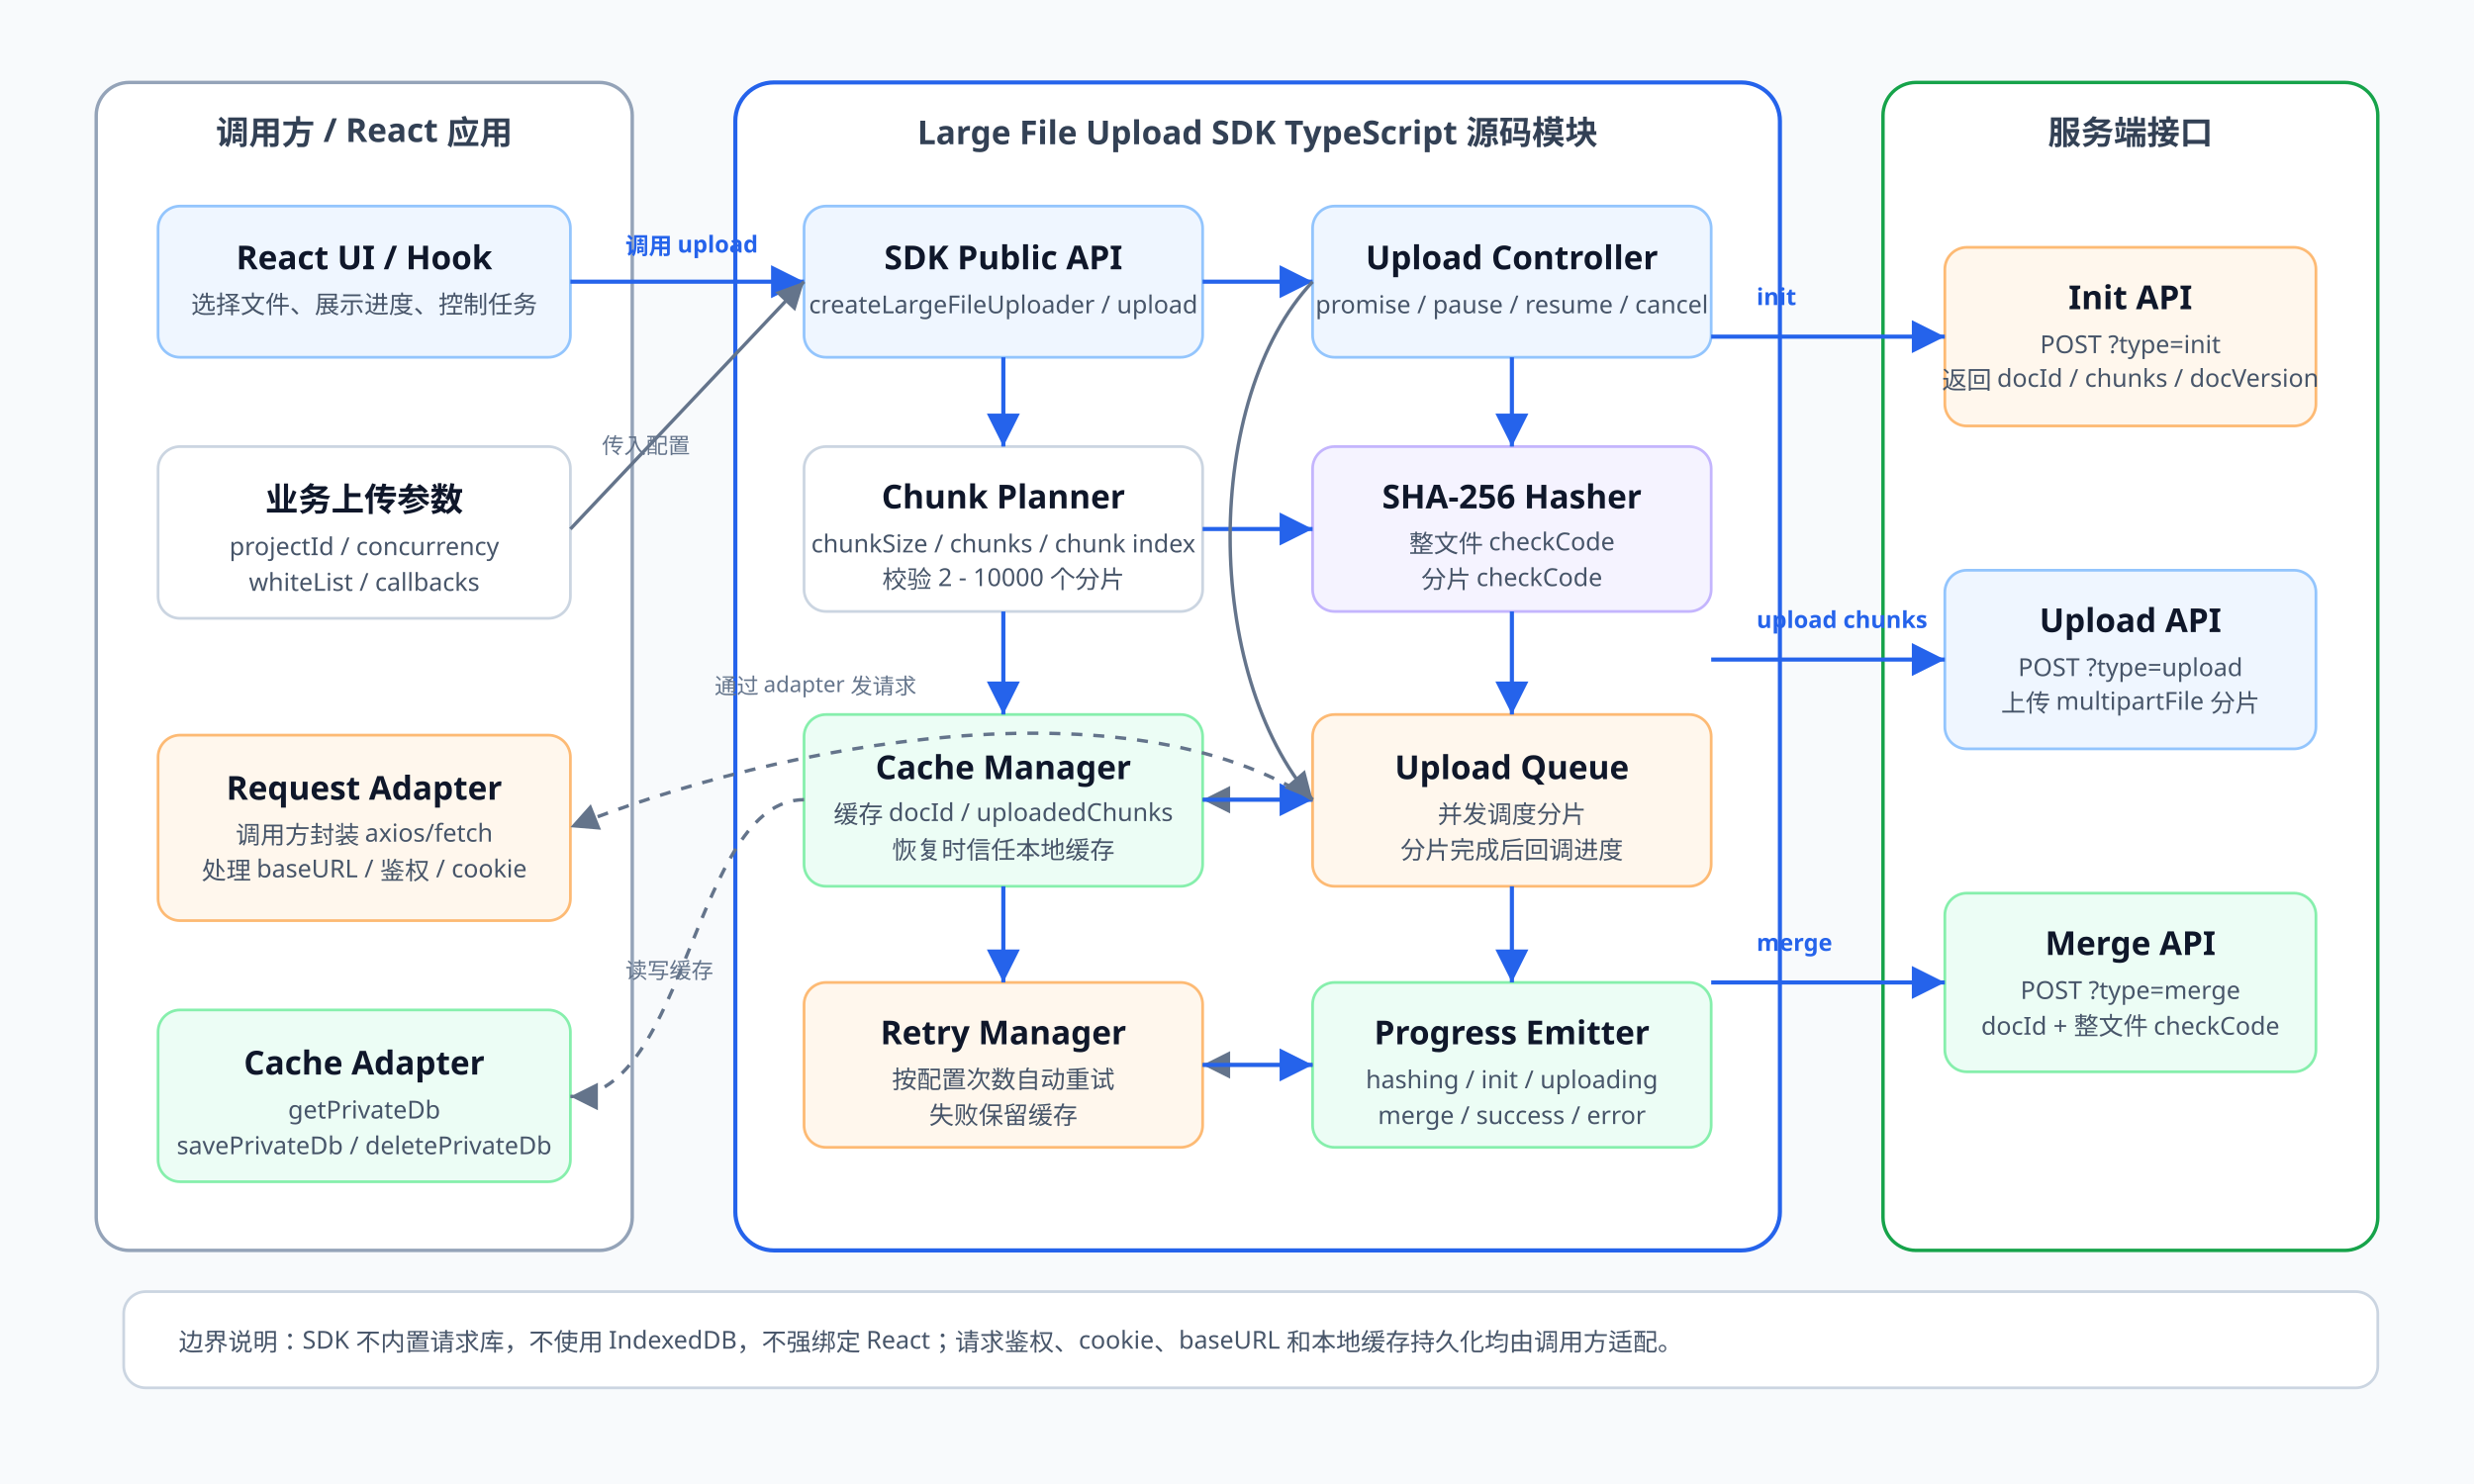
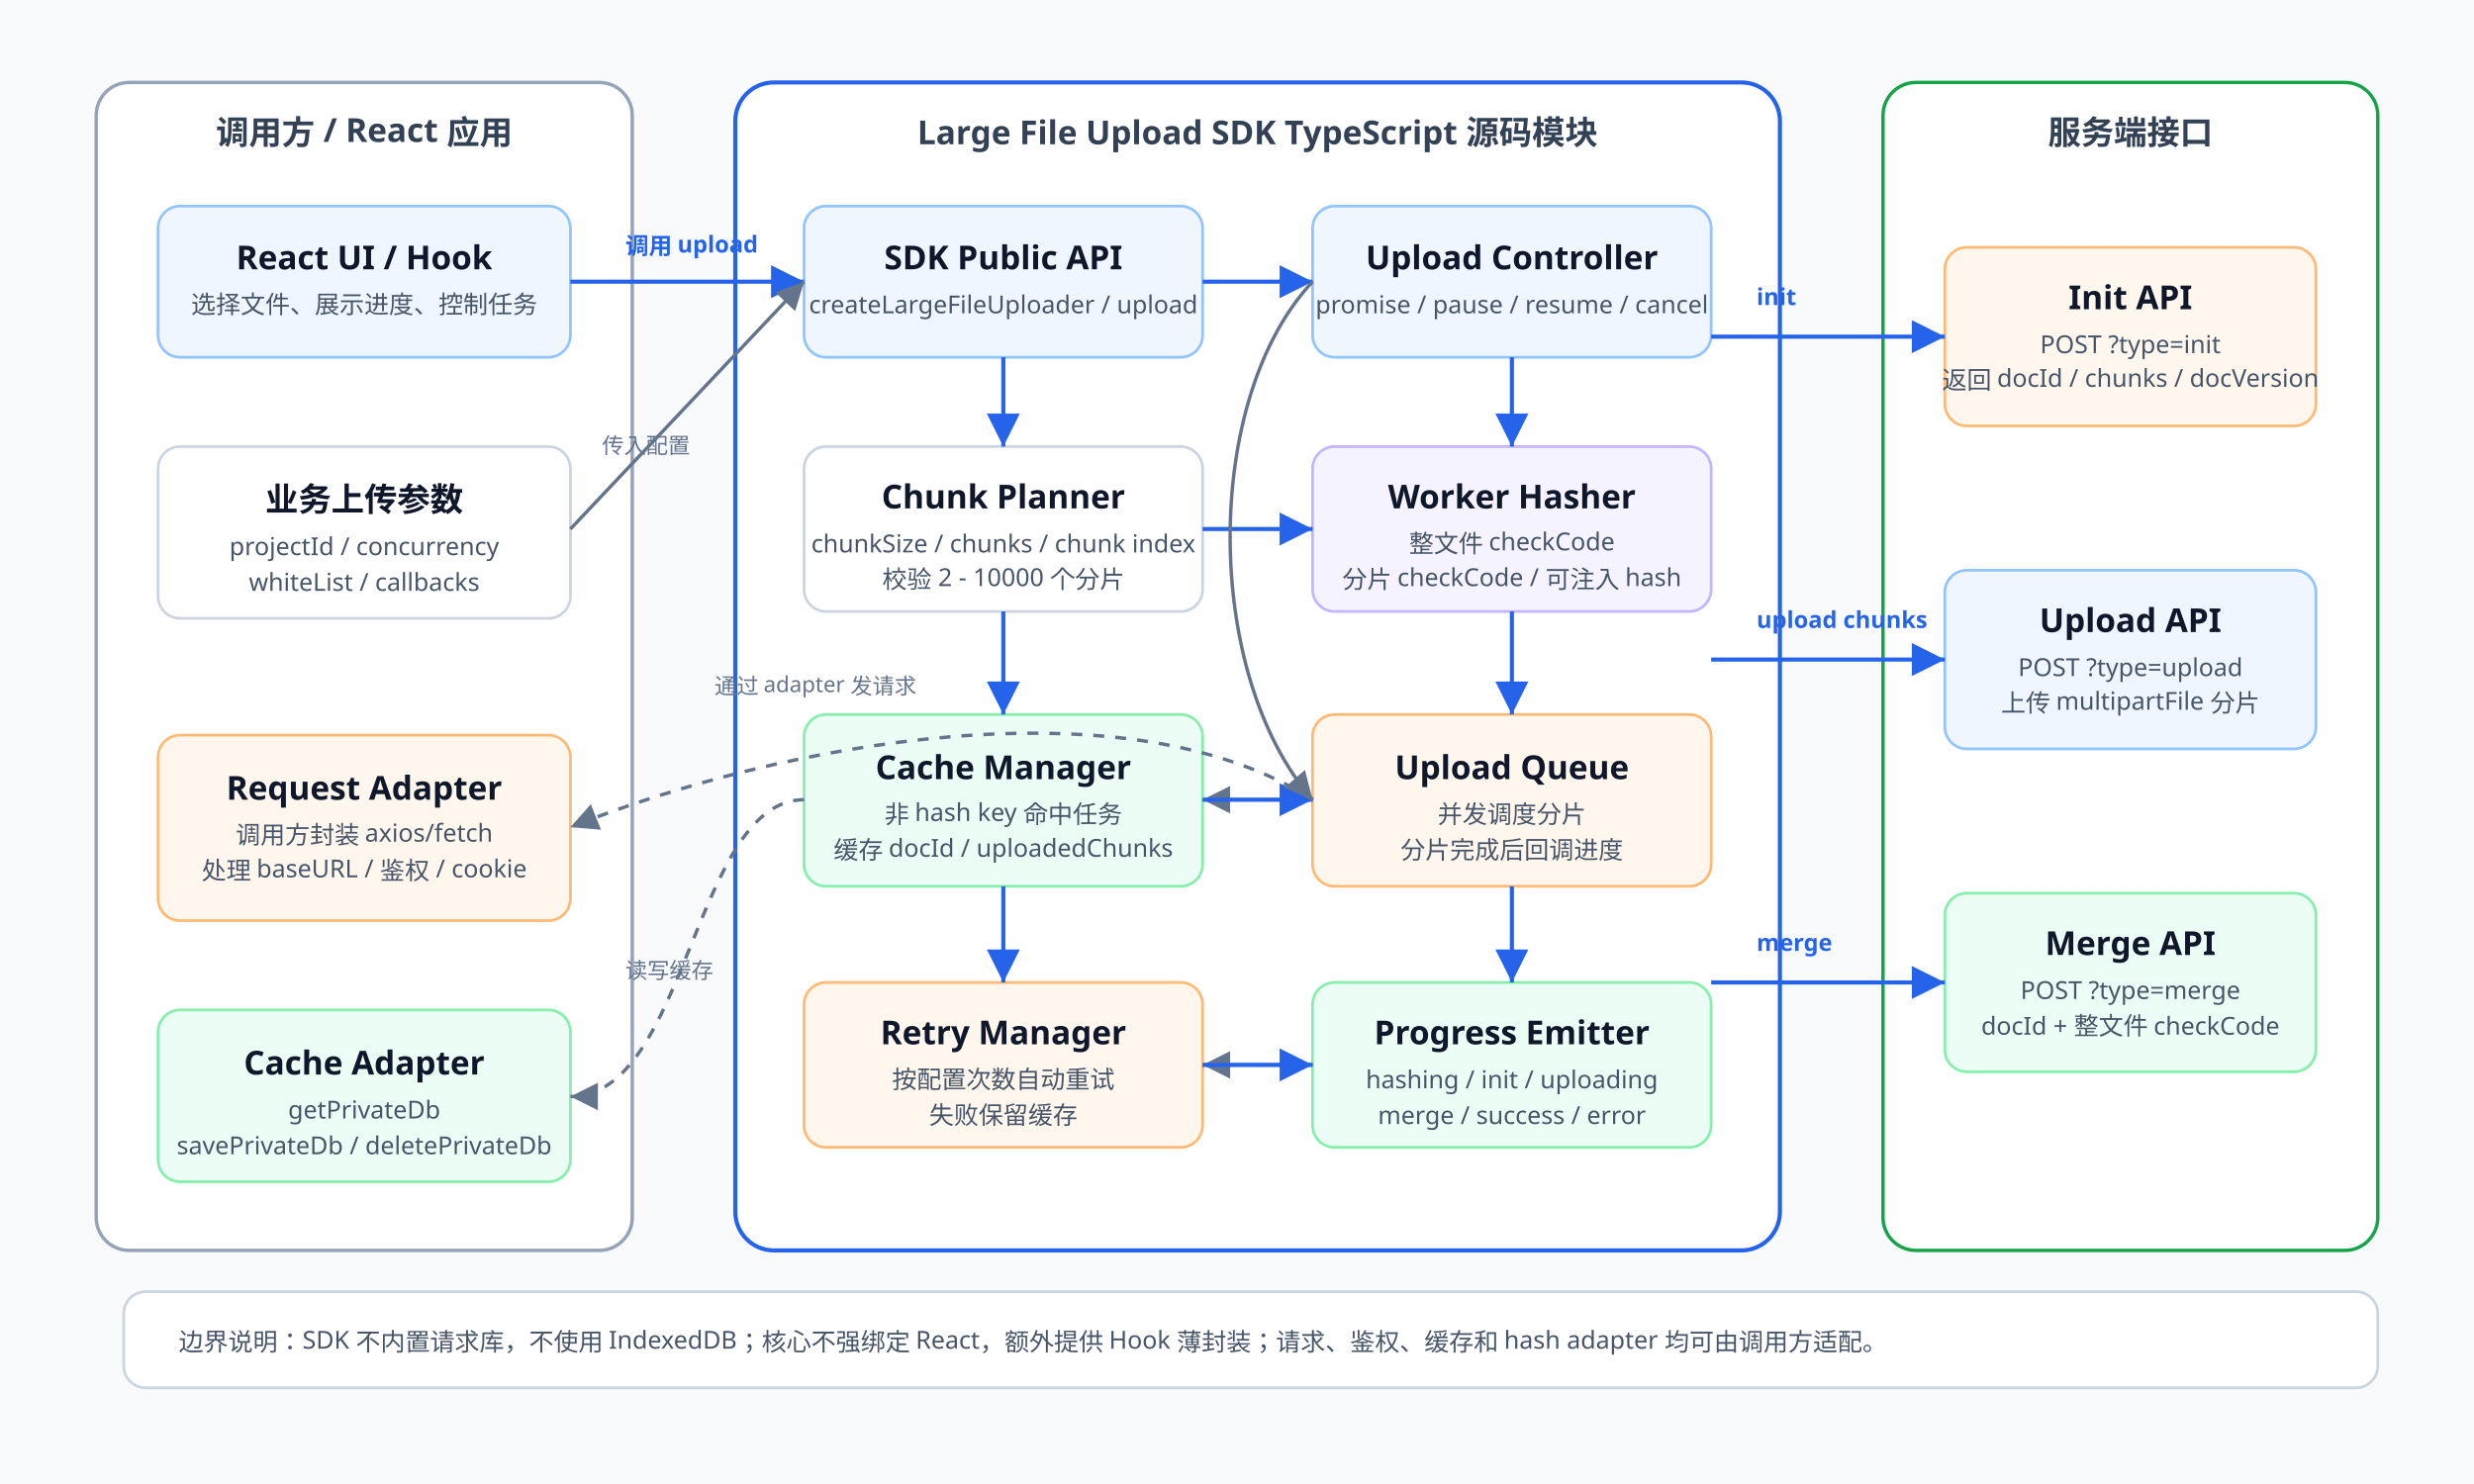
<svg xmlns="http://www.w3.org/2000/svg" width="1800" height="1080" viewBox="0 0 1800 1080">
  <defs>
    <marker id="arrow" markerWidth="12" markerHeight="12" refX="10" refY="6" orient="auto" markerUnits="strokeWidth">
      <path d="M2,2 L10,6 L2,10 Z" fill="#2563eb" />
    </marker>
    <marker id="arrow-gray" markerWidth="12" markerHeight="12" refX="10" refY="6" orient="auto" markerUnits="strokeWidth">
      <path d="M2,2 L10,6 L2,10 Z" fill="#64748b" />
    </marker>
    <style>
      .bg { fill: #f8fafc; }
      .title { font: 700 42px "Arial Unicode MS", "PingFang SC", sans-serif; fill: #0f172a; }
      .subtitle { font: 400 22px "Arial Unicode MS", "PingFang SC", sans-serif; fill: #475569; }
      .section-title { font: 700 24px "Arial Unicode MS", "PingFang SC", sans-serif; fill: #334155; }
      .box { fill: #ffffff; stroke: #cbd5e1; stroke-width: 2; }
      .box-blue { fill: #eff6ff; stroke: #93c5fd; stroke-width: 2; }
      .box-green { fill: #ecfdf5; stroke: #86efac; stroke-width: 2; }
      .box-orange { fill: #fff7ed; stroke: #fdba74; stroke-width: 2; }
      .box-purple { fill: #f5f3ff; stroke: #c4b5fd; stroke-width: 2; }
      .group-sdk { fill: #ffffff; stroke: #2563eb; stroke-width: 3; }
      .group-app { fill: #ffffff; stroke: #94a3b8; stroke-width: 2.5; }
      .group-backend { fill: #ffffff; stroke: #16a34a; stroke-width: 2.5; }
      .text { font: 700 24px "Arial Unicode MS", "PingFang SC", sans-serif; fill: #0f172a; }
      .small { font: 400 18px "Arial Unicode MS", "PingFang SC", sans-serif; fill: #475569; }
      .tiny { font: 400 16px "Arial Unicode MS", "PingFang SC", sans-serif; fill: #64748b; }
      .label { font: 700 17px "Arial Unicode MS", "PingFang SC", sans-serif; fill: #2563eb; }
      .line { fill: none; stroke: #2563eb; stroke-width: 3; marker-end: url(#arrow); }
      .line-gray { fill: none; stroke: #64748b; stroke-width: 2.5; marker-end: url(#arrow-gray); }
      .dash { fill: none; stroke: #64748b; stroke-width: 2.5; stroke-dasharray: 8 8; marker-end: url(#arrow-gray); }
    </style>
  </defs>
  <rect class="bg" width="1800" height="1080" />
  <g transform="translate(0,-120)">
    <rect x="70" y="180" width="390" height="850" rx="24" class="group-app" />
    <text x="265" y="225" text-anchor="middle" class="section-title">调用方 / React 应用</text>
    <rect x="115" y="270" width="300" height="110" rx="16" class="box-blue" />
    <text x="265" y="316" text-anchor="middle" class="text">React UI / Hook</text>
    <text x="265" y="348" text-anchor="middle" class="small">选择文件、展示进度、控制任务</text>
    <rect x="115" y="445" width="300" height="125" rx="16" class="box" />
    <text x="265" y="492" text-anchor="middle" class="text">业务上传参数</text>
    <text x="265" y="524" text-anchor="middle" class="small">projectId / concurrency</text>
    <text x="265" y="550" text-anchor="middle" class="small">whiteList / callbacks</text>
    <rect x="115" y="655" width="300" height="135" rx="16" class="box-orange" />
    <text x="265" y="702" text-anchor="middle" class="text">Request Adapter</text>
    <text x="265" y="734" text-anchor="middle" class="small">调用方封装 axios/fetch</text>
    <text x="265" y="760" text-anchor="middle" class="small">处理 baseURL / 鉴权 / cookie</text>
    <rect x="115" y="855" width="300" height="125" rx="16" class="box-green" />
    <text x="265" y="902" text-anchor="middle" class="text">Cache Adapter</text>
    <text x="265" y="934" text-anchor="middle" class="small">getPrivateDb</text>
    <text x="265" y="960" text-anchor="middle" class="small">savePrivateDb / deletePrivateDb</text>
    <rect x="535" y="180" width="760" height="850" rx="28" class="group-sdk" />
    <text x="915" y="225" text-anchor="middle" class="section-title">Large File Upload SDK TypeScript 源码模块</text>
    <rect x="585" y="270" width="290" height="110" rx="16" class="box-blue" />
    <text x="730" y="316" text-anchor="middle" class="text">SDK Public API</text>
    <text x="730" y="348" text-anchor="middle" class="small">createLargeFileUploader / upload</text>
    <rect x="955" y="270" width="290" height="110" rx="16" class="box-blue" />
    <text x="1100" y="316" text-anchor="middle" class="text">Upload Controller</text>
    <text x="1100" y="348" text-anchor="middle" class="small">promise / pause / resume / cancel</text>
    <rect x="585" y="445" width="290" height="120" rx="16" class="box" />
    <text x="730" y="490" text-anchor="middle" class="text">Chunk Planner</text>
    <text x="730" y="522" text-anchor="middle" class="small">chunkSize / chunks / chunk index</text>
    <text x="730" y="548" text-anchor="middle" class="small">校验 2 - 10000 个分片</text>
    <rect x="955" y="445" width="290" height="120" rx="16" class="box-purple" />
-     <text x="1100" y="490" text-anchor="middle" class="text">SHA-256 Hasher</text>
+     <text x="1100" y="490" text-anchor="middle" class="text">Worker Hasher</text>
    <text x="1100" y="522" text-anchor="middle" class="small">整文件 checkCode</text>
-     <text x="1100" y="548" text-anchor="middle" class="small">分片 checkCode</text>
+     <text x="1100" y="548" text-anchor="middle" class="small">分片 checkCode / 可注入 hash</text>
    <rect x="585" y="640" width="290" height="125" rx="16" class="box-green" />
    <text x="730" y="687" text-anchor="middle" class="text">Cache Manager</text>
-     <text x="730" y="719" text-anchor="middle" class="small">缓存 docId / uploadedChunks</text>
-     <text x="730" y="745" text-anchor="middle" class="small">恢复时信任本地缓存</text>
+     <text x="730" y="719" text-anchor="middle" class="small">非 hash key 命中任务</text>
+     <text x="730" y="745" text-anchor="middle" class="small">缓存 docId / uploadedChunks</text>
    <rect x="955" y="640" width="290" height="125" rx="16" class="box-orange" />
    <text x="1100" y="687" text-anchor="middle" class="text">Upload Queue</text>
    <text x="1100" y="719" text-anchor="middle" class="small">并发调度分片</text>
    <text x="1100" y="745" text-anchor="middle" class="small">分片完成后回调进度</text>
    <rect x="585" y="835" width="290" height="120" rx="16" class="box-orange" />
    <text x="730" y="880" text-anchor="middle" class="text">Retry Manager</text>
    <text x="730" y="912" text-anchor="middle" class="small">按配置次数自动重试</text>
    <text x="730" y="938" text-anchor="middle" class="small">失败保留缓存</text>
    <rect x="955" y="835" width="290" height="120" rx="16" class="box-green" />
    <text x="1100" y="880" text-anchor="middle" class="text">Progress Emitter</text>
    <text x="1100" y="912" text-anchor="middle" class="small">hashing / init / uploading</text>
    <text x="1100" y="938" text-anchor="middle" class="small">merge / success / error</text>
    <rect x="1370" y="180" width="360" height="850" rx="24" class="group-backend" />
    <text x="1550" y="225" text-anchor="middle" class="section-title">服务端接口</text>
    <rect x="1415" y="300" width="270" height="130" rx="16" class="box-orange" />
    <text x="1550" y="345" text-anchor="middle" class="text">Init API</text>
    <text x="1550" y="377" text-anchor="middle" class="small">POST ?type=init</text>
    <text x="1550" y="403" text-anchor="middle" class="small">返回 docId / chunks / docVersion</text>
    <rect x="1415" y="535" width="270" height="130" rx="16" class="box-blue" />
    <text x="1550" y="580" text-anchor="middle" class="text">Upload API</text>
    <text x="1550" y="612" text-anchor="middle" class="small">POST ?type=upload</text>
    <text x="1550" y="638" text-anchor="middle" class="small">上传 multipartFile 分片</text>
    <rect x="1415" y="770" width="270" height="130" rx="16" class="box-green" />
    <text x="1550" y="815" text-anchor="middle" class="text">Merge API</text>
    <text x="1550" y="847" text-anchor="middle" class="small">POST ?type=merge</text>
    <text x="1550" y="873" text-anchor="middle" class="small">docId + 整文件 checkCode</text>
    <path d="M415 325 L585 325" class="line" />
    <text x="455" y="305" class="label">调用 upload</text>
    <path d="M415 505 L585 325" class="line-gray" />
    <text x="438" y="450" class="tiny">传入配置</text>
    <path d="M875 325 L955 325" class="line" />
    <path d="M730 380 L730 445" class="line" />
    <path d="M875 505 L955 505" class="line" />
    <path d="M1100 565 L1100 640" class="line" />
    <path d="M955 702 L875 702" class="line-gray" />
    <path d="M875 702 L955 702" class="line" />
    <path d="M1100 765 L1100 835" class="line" />
    <path d="M955 895 L875 895" class="line-gray" />
    <path d="M875 895 L955 895" class="line" />
    <path d="M585 702 C505 702, 500 918, 415 918" class="dash" />
    <text x="455" y="832" class="tiny">读写缓存</text>
    <path d="M955 702 C820 615, 570 660, 415 722" class="dash" />
    <text x="520" y="625" class="tiny">通过 adapter 发请求</text>
    <path d="M1245 365 L1415 365" class="line" />
    <text x="1278" y="342" class="label">init</text>
    <path d="M1245 600 L1415 600" class="line" />
    <text x="1278" y="577" class="label">upload chunks</text>
    <path d="M1245 835 L1415 835" class="line" />
    <text x="1278" y="812" class="label">merge</text>
    <path d="M955 325 C875 410, 875 610, 955 702" class="line-gray" />
    <path d="M1100 380 L1100 445" class="line" />
    <path d="M730 565 L730 640" class="line" />
    <path d="M730 765 L730 835" class="line" />
    <rect x="90" y="1060" width="1640" height="70" rx="16" class="box" />
-     <text x="130" y="1103" class="small">边界说明：SDK 不内置请求库，不使用 IndexedDB，不强绑定 React；请求鉴权、cookie、baseURL 和本地缓存持久化均由调用方适配。</text>
+     <text x="130" y="1103" class="small">边界说明：SDK 不内置请求库，不使用 IndexedDB；核心不强绑定 React，额外提供 Hook 薄封装；请求、鉴权、缓存和 hash adapter 均可由调用方适配。</text>
  </g>
</svg>
